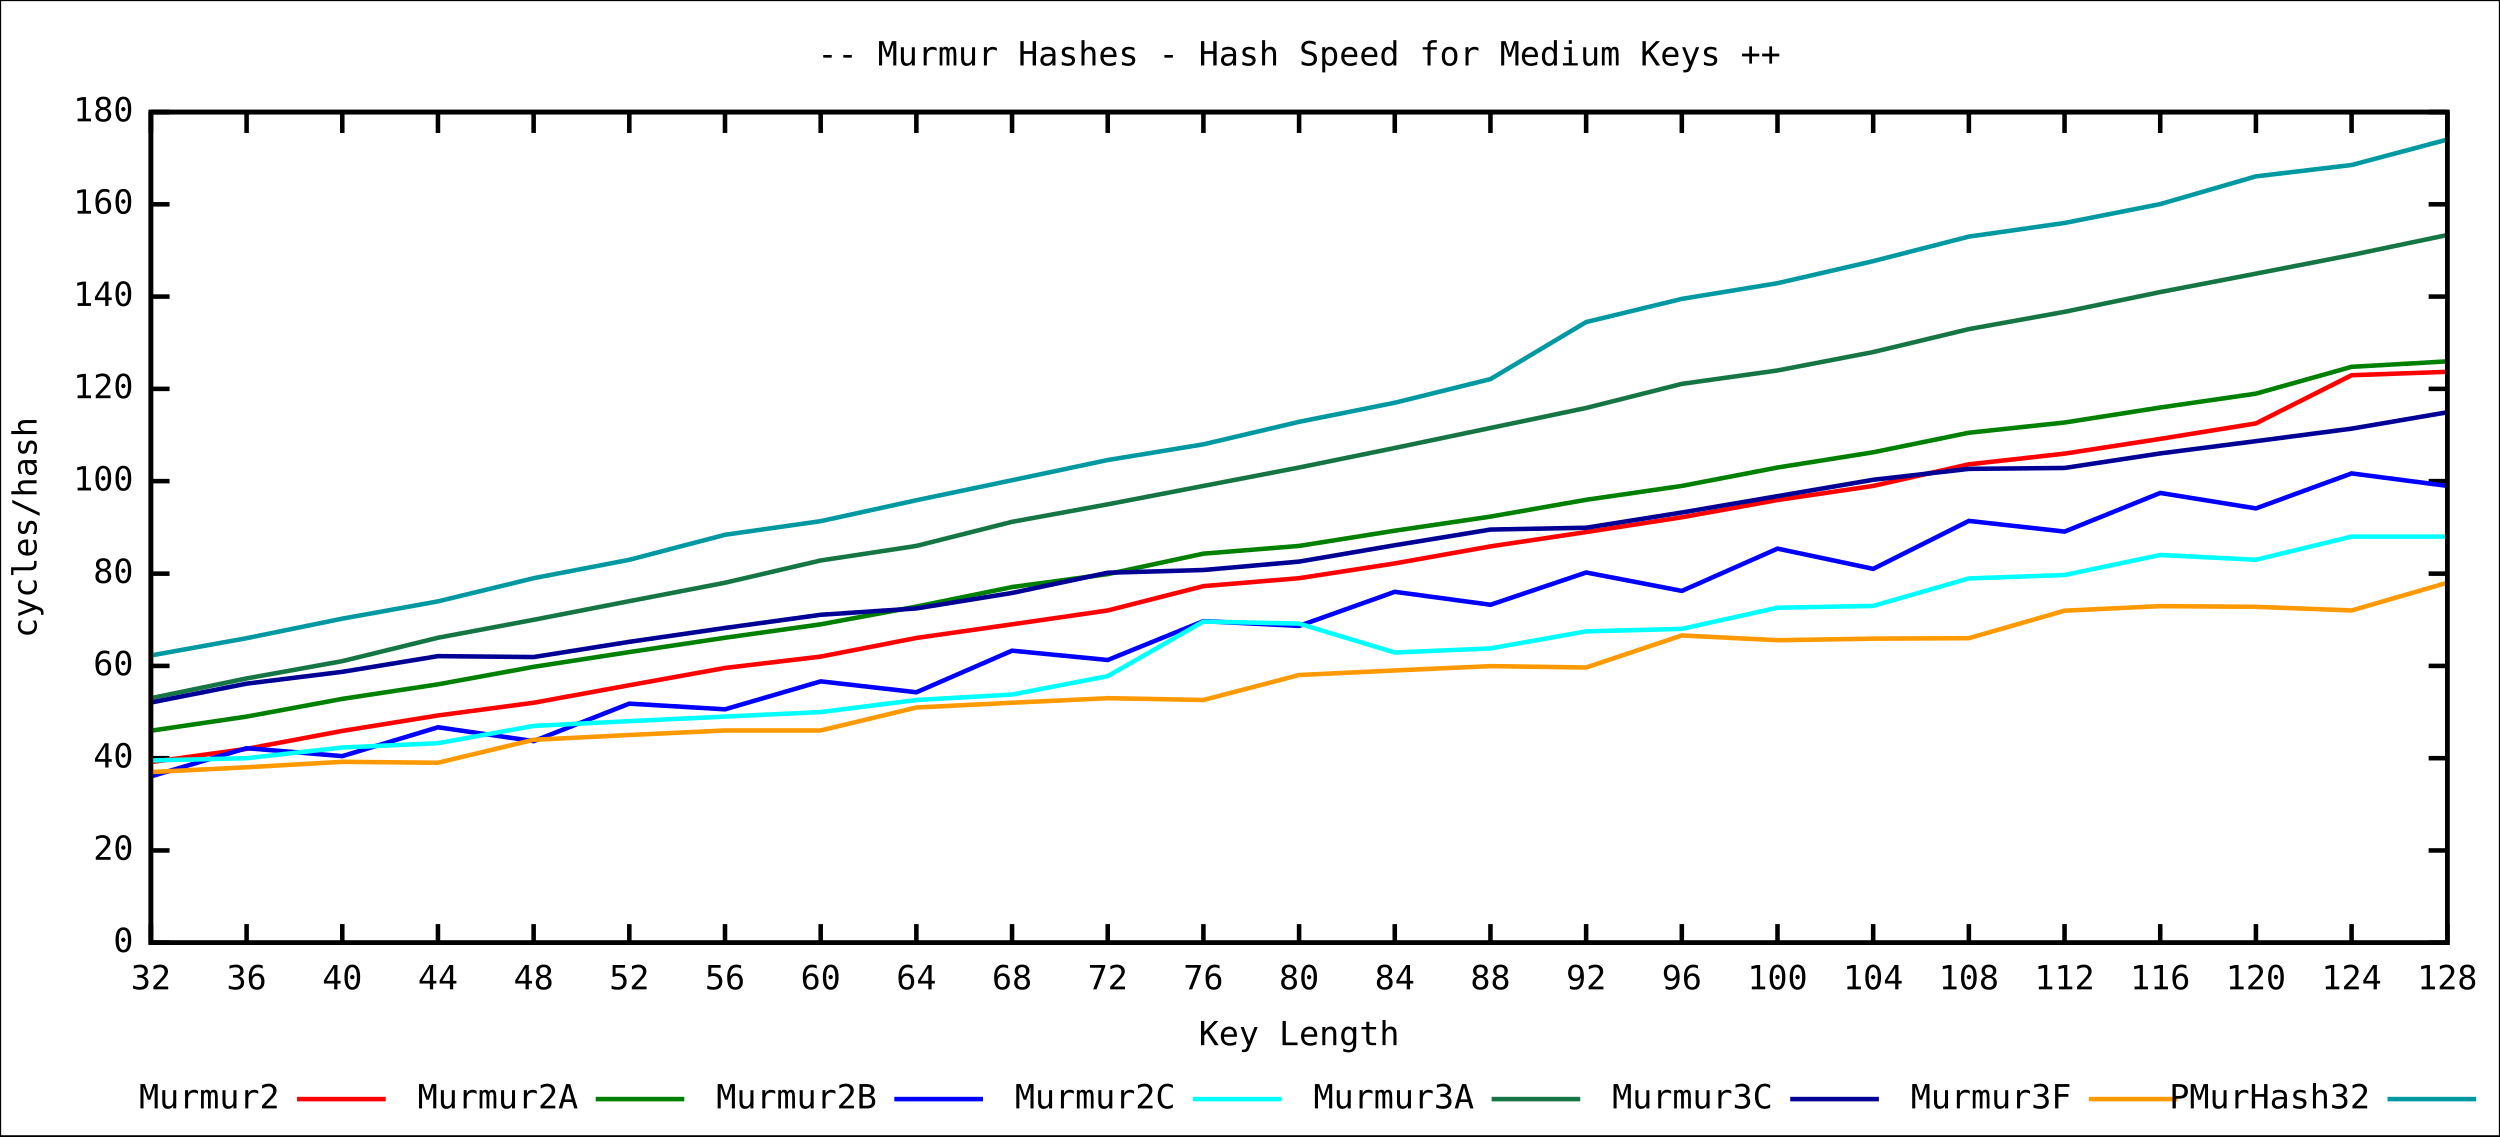
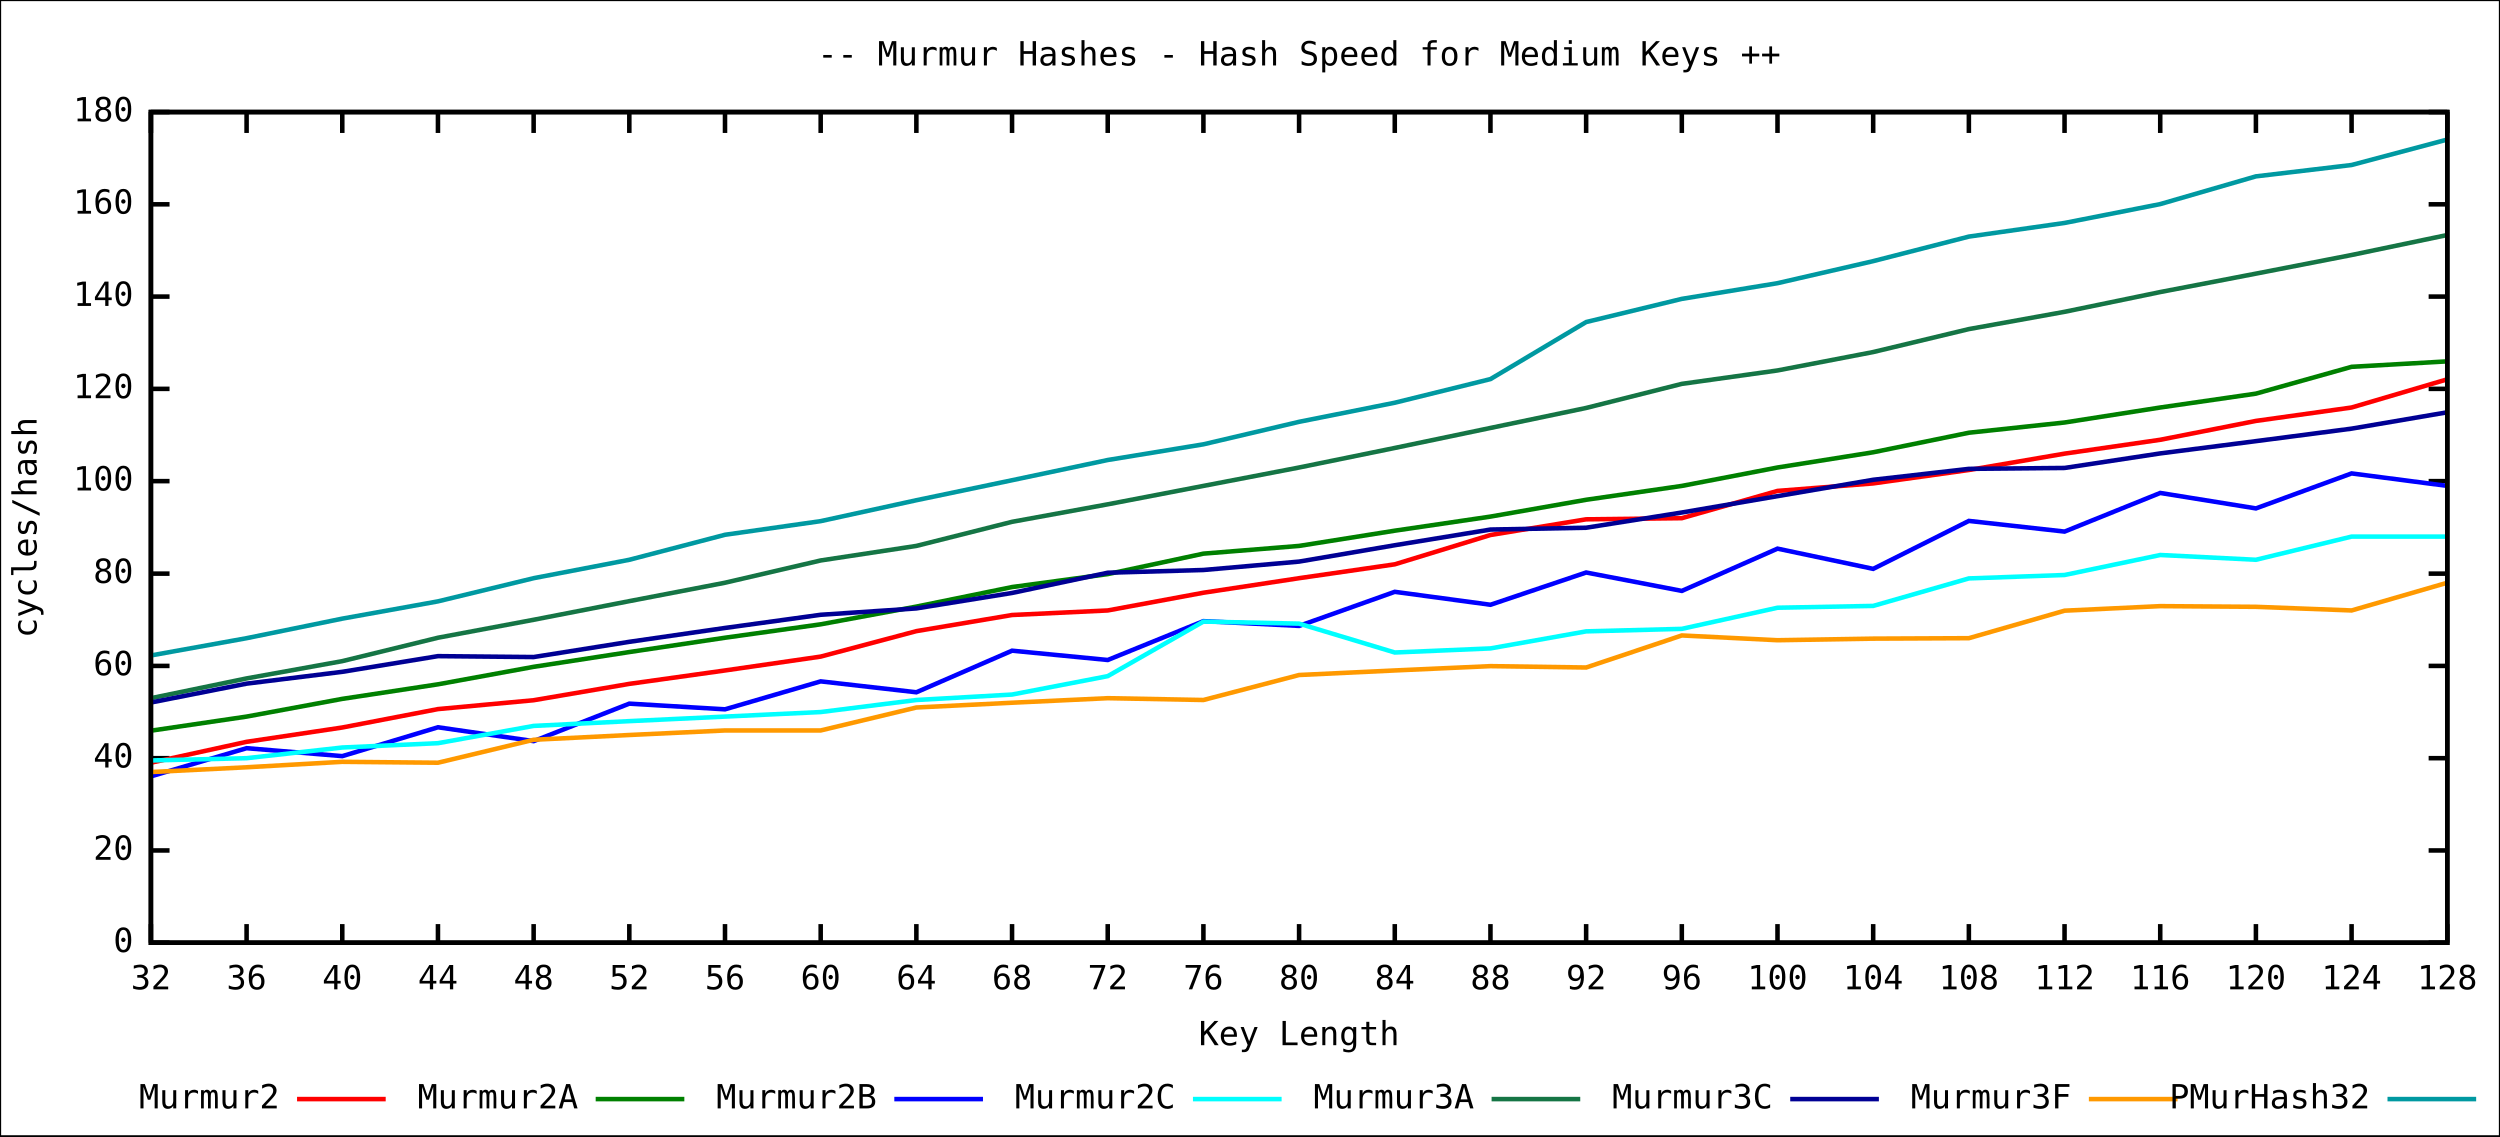
<svg xmlns="http://www.w3.org/2000/svg" xmlns:xlink="http://www.w3.org/1999/xlink" width="1100" height="500" viewBox="0 0 1100 500">
  <rect x="0" y="0" width="1100" height="500" fill="#ffffff" stroke="black" stroke-width="1" />
  <g id="gnuplot_canvas">
    <defs>
      <circle id="gpDot" r="0.5" stroke-width="0.5" />
      <path id="gpPt0" stroke-width="0.244" stroke="currentColor" d="M-1,0 h2 M0,-1 v2" />
      <path id="gpPt1" stroke-width="0.244" stroke="currentColor" d="M-1,-1 L1,1 M1,-1 L-1,1" />
      <path id="gpPt2" stroke-width="0.244" stroke="currentColor" d="M-1,0 L1,0 M0,-1 L0,1 M-1,-1 L1,1 M-1,1 L1,-1" />
      <rect id="gpPt3" stroke-width="0.244" stroke="currentColor" x="-1" y="-1" width="2" height="2" />
      <rect id="gpPt4" stroke-width="0.244" stroke="currentColor" fill="currentColor" x="-1" y="-1" width="2" height="2" />
      <circle id="gpPt5" stroke-width="0.244" stroke="currentColor" cx="0" cy="0" r="1" />
      <use xlink:href="#gpPt5" id="gpPt6" fill="currentColor" stroke="none" />
      <path id="gpPt7" stroke-width="0.244" stroke="currentColor" d="M0,-1.33 L-1.33,0.67 L1.33,0.67 z" />
      <use xlink:href="#gpPt7" id="gpPt8" fill="currentColor" stroke="none" />
      <use xlink:href="#gpPt7" id="gpPt9" stroke="currentColor" transform="rotate(180)" />
      <use xlink:href="#gpPt9" id="gpPt10" fill="currentColor" stroke="none" />
      <use xlink:href="#gpPt3" id="gpPt11" stroke="currentColor" transform="rotate(45)" />
      <use xlink:href="#gpPt11" id="gpPt12" fill="currentColor" stroke="none" />
    </defs>
    <g style="fill:none; color:white; stroke:black; stroke-width:2.00; stroke-linecap:butt; stroke-linejoin:miter">
</g>
    <g style="fill:none; color:black; stroke:currentColor; stroke-width:2.00; stroke-linecap:butt; stroke-linejoin:miter">
      <path stroke="black" d="M66.4,414.8 L74.6,414.8 M1076.8,414.8 L1068.6,414.8  h0.01" />
      <g transform="translate(58.7,418.9)" style="stroke:none; fill:black; font-family:mono; font-size:11.00pt; text-anchor:end">
        <text> 0</text>
      </g>
      <path stroke="black" d="M66.4,374.2 L74.6,374.2 M1076.8,374.2 L1068.6,374.2  h0.01" />
      <g transform="translate(58.7,378.3)" style="stroke:none; fill:black; font-family:mono; font-size:11.00pt; text-anchor:end">
        <text> 20</text>
      </g>
      <path stroke="black" d="M66.4,333.6 L74.6,333.6 M1076.8,333.6 L1068.6,333.6  h0.01" />
      <g transform="translate(58.7,337.7)" style="stroke:none; fill:black; font-family:mono; font-size:11.00pt; text-anchor:end">
        <text> 40</text>
      </g>
      <path stroke="black" d="M66.4,293.0 L74.6,293.0 M1076.8,293.0 L1068.6,293.0  h0.01" />
      <g transform="translate(58.7,297.1)" style="stroke:none; fill:black; font-family:mono; font-size:11.00pt; text-anchor:end">
        <text> 60</text>
      </g>
      <path stroke="black" d="M66.4,252.4 L74.6,252.4 M1076.8,252.4 L1068.6,252.4  h0.01" />
      <g transform="translate(58.7,256.5)" style="stroke:none; fill:black; font-family:mono; font-size:11.00pt; text-anchor:end">
        <text> 80</text>
      </g>
      <path stroke="black" d="M66.4,211.7 L74.6,211.7 M1076.8,211.7 L1068.6,211.7  h0.01" />
      <g transform="translate(58.7,215.8)" style="stroke:none; fill:black; font-family:mono; font-size:11.00pt; text-anchor:end">
        <text> 100</text>
      </g>
      <path stroke="black" d="M66.4,171.1 L74.6,171.1 M1076.8,171.1 L1068.6,171.1  h0.01" />
      <g transform="translate(58.7,175.2)" style="stroke:none; fill:black; font-family:mono; font-size:11.00pt; text-anchor:end">
        <text> 120</text>
      </g>
      <path stroke="black" d="M66.4,130.5 L74.6,130.5 M1076.8,130.5 L1068.6,130.5  h0.01" />
      <g transform="translate(58.7,134.6)" style="stroke:none; fill:black; font-family:mono; font-size:11.00pt; text-anchor:end">
        <text> 140</text>
      </g>
      <path stroke="black" d="M66.4,89.9 L74.6,89.9 M1076.8,89.9 L1068.6,89.9  h0.01" />
      <g transform="translate(58.7,94.0)" style="stroke:none; fill:black; font-family:mono; font-size:11.00pt; text-anchor:end">
        <text> 160</text>
      </g>
      <path stroke="black" d="M66.4,49.3 L74.6,49.3 M1076.8,49.3 L1068.6,49.3  h0.01" />
      <g transform="translate(58.7,53.4)" style="stroke:none; fill:black; font-family:mono; font-size:11.00pt; text-anchor:end">
        <text> 180</text>
      </g>
      <path stroke="black" d="M66.4,414.8 L66.4,406.6 M66.4,49.3 L66.4,57.5  h0.01" />
      <g transform="translate(66.4,435.3)" style="stroke:none; fill:black; font-family:mono; font-size:11.00pt; text-anchor:middle">
        <text> 32</text>
      </g>
      <path stroke="black" d="M108.5,414.8 L108.5,406.6 M108.5,49.3 L108.5,57.5  h0.01" />
      <g transform="translate(108.5,435.3)" style="stroke:none; fill:black; font-family:mono; font-size:11.00pt; text-anchor:middle">
        <text> 36</text>
      </g>
      <path stroke="black" d="M150.6,414.8 L150.6,406.6 M150.6,49.3 L150.6,57.5  h0.01" />
      <g transform="translate(150.6,435.3)" style="stroke:none; fill:black; font-family:mono; font-size:11.00pt; text-anchor:middle">
        <text> 40</text>
      </g>
      <path stroke="black" d="M192.7,414.8 L192.7,406.6 M192.7,49.3 L192.7,57.5  h0.01" />
      <g transform="translate(192.7,435.3)" style="stroke:none; fill:black; font-family:mono; font-size:11.00pt; text-anchor:middle">
        <text> 44</text>
      </g>
      <path stroke="black" d="M234.8,414.8 L234.8,406.6 M234.8,49.3 L234.8,57.5  h0.01" />
      <g transform="translate(234.8,435.3)" style="stroke:none; fill:black; font-family:mono; font-size:11.00pt; text-anchor:middle">
        <text> 48</text>
      </g>
      <path stroke="black" d="M276.9,414.8 L276.9,406.6 M276.9,49.3 L276.9,57.5  h0.01" />
      <g transform="translate(276.9,435.3)" style="stroke:none; fill:black; font-family:mono; font-size:11.00pt; text-anchor:middle">
        <text> 52</text>
      </g>
      <path stroke="black" d="M319.0,414.8 L319.0,406.6 M319.0,49.3 L319.0,57.5  h0.01" />
      <g transform="translate(319.0,435.3)" style="stroke:none; fill:black; font-family:mono; font-size:11.00pt; text-anchor:middle">
        <text> 56</text>
      </g>
      <path stroke="black" d="M361.1,414.8 L361.1,406.6 M361.1,49.3 L361.1,57.5  h0.01" />
      <g transform="translate(361.1,435.3)" style="stroke:none; fill:black; font-family:mono; font-size:11.00pt; text-anchor:middle">
        <text> 60</text>
      </g>
      <path stroke="black" d="M403.2,414.8 L403.2,406.6 M403.2,49.3 L403.2,57.5  h0.01" />
      <g transform="translate(403.2,435.3)" style="stroke:none; fill:black; font-family:mono; font-size:11.00pt; text-anchor:middle">
        <text> 64</text>
      </g>
      <path stroke="black" d="M445.3,414.8 L445.3,406.6 M445.3,49.3 L445.3,57.5  h0.01" />
      <g transform="translate(445.3,435.3)" style="stroke:none; fill:black; font-family:mono; font-size:11.00pt; text-anchor:middle">
        <text> 68</text>
      </g>
      <path stroke="black" d="M487.4,414.8 L487.4,406.6 M487.4,49.3 L487.4,57.5  h0.01" />
      <g transform="translate(487.4,435.3)" style="stroke:none; fill:black; font-family:mono; font-size:11.00pt; text-anchor:middle">
        <text> 72</text>
      </g>
      <path stroke="black" d="M529.5,414.8 L529.5,406.6 M529.5,49.3 L529.5,57.5  h0.01" />
      <g transform="translate(529.5,435.3)" style="stroke:none; fill:black; font-family:mono; font-size:11.00pt; text-anchor:middle">
        <text> 76</text>
      </g>
      <path stroke="black" d="M571.6,414.8 L571.6,406.6 M571.6,49.3 L571.6,57.5  h0.01" />
      <g transform="translate(571.6,435.3)" style="stroke:none; fill:black; font-family:mono; font-size:11.00pt; text-anchor:middle">
        <text> 80</text>
      </g>
      <path stroke="black" d="M613.7,414.8 L613.7,406.6 M613.7,49.3 L613.7,57.5  h0.01" />
      <g transform="translate(613.7,435.3)" style="stroke:none; fill:black; font-family:mono; font-size:11.00pt; text-anchor:middle">
        <text> 84</text>
      </g>
      <path stroke="black" d="M655.8,414.8 L655.8,406.6 M655.8,49.3 L655.8,57.5  h0.01" />
      <g transform="translate(655.8,435.3)" style="stroke:none; fill:black; font-family:mono; font-size:11.00pt; text-anchor:middle">
        <text> 88</text>
      </g>
      <path stroke="black" d="M697.9,414.8 L697.9,406.6 M697.9,49.3 L697.9,57.5  h0.01" />
      <g transform="translate(697.9,435.3)" style="stroke:none; fill:black; font-family:mono; font-size:11.00pt; text-anchor:middle">
        <text> 92</text>
      </g>
      <path stroke="black" d="M740.0,414.8 L740.0,406.6 M740.0,49.3 L740.0,57.5  h0.01" />
      <g transform="translate(740.0,435.3)" style="stroke:none; fill:black; font-family:mono; font-size:11.00pt; text-anchor:middle">
        <text> 96</text>
      </g>
      <path stroke="black" d="M782.1,414.8 L782.1,406.6 M782.1,49.3 L782.1,57.5  h0.01" />
      <g transform="translate(782.1,435.3)" style="stroke:none; fill:black; font-family:mono; font-size:11.00pt; text-anchor:middle">
        <text> 100</text>
      </g>
      <path stroke="black" d="M824.2,414.8 L824.2,406.6 M824.2,49.3 L824.2,57.5  h0.01" />
      <g transform="translate(824.2,435.3)" style="stroke:none; fill:black; font-family:mono; font-size:11.00pt; text-anchor:middle">
        <text> 104</text>
      </g>
      <path stroke="black" d="M866.3,414.8 L866.3,406.6 M866.3,49.3 L866.3,57.5  h0.01" />
      <g transform="translate(866.3,435.3)" style="stroke:none; fill:black; font-family:mono; font-size:11.00pt; text-anchor:middle">
        <text> 108</text>
      </g>
      <path stroke="black" d="M908.4,414.8 L908.4,406.6 M908.4,49.3 L908.4,57.5  h0.01" />
      <g transform="translate(908.4,435.3)" style="stroke:none; fill:black; font-family:mono; font-size:11.00pt; text-anchor:middle">
        <text> 112</text>
      </g>
      <path stroke="black" d="M950.5,414.8 L950.5,406.6 M950.5,49.3 L950.5,57.5  h0.01" />
      <g transform="translate(950.5,435.3)" style="stroke:none; fill:black; font-family:mono; font-size:11.00pt; text-anchor:middle">
        <text> 116</text>
      </g>
      <path stroke="black" d="M992.6,414.8 L992.6,406.6 M992.6,49.3 L992.6,57.5  h0.01" />
      <g transform="translate(992.6,435.3)" style="stroke:none; fill:black; font-family:mono; font-size:11.00pt; text-anchor:middle">
        <text> 120</text>
      </g>
      <path stroke="black" d="M1034.7,414.8 L1034.7,406.6 M1034.7,49.3 L1034.7,57.5  h0.01" />
      <g transform="translate(1034.7,435.3)" style="stroke:none; fill:black; font-family:mono; font-size:11.00pt; text-anchor:middle">
        <text> 124</text>
      </g>
      <path stroke="black" d="M1076.8,414.8 L1076.8,406.6 M1076.8,49.3 L1076.8,57.5  h0.01" />
      <g transform="translate(1076.8,435.3)" style="stroke:none; fill:black; font-family:mono; font-size:11.00pt; text-anchor:middle">
        <text> 128</text>
      </g>
      <path stroke="black" d="M66.4,49.3 L66.4,414.8 L1076.8,414.8 L1076.8,49.3 L66.4,49.3 Z  h0.01" />
      <g transform="translate(16.1,232.1) rotate(270)" style="stroke:none; fill:black; font-family:mono; font-size:11.00pt; text-anchor:middle">
        <text>cycles/hash</text>
      </g>
      <g transform="translate(571.6,459.9)" style="stroke:none; fill:black; font-family:mono; font-size:11.00pt; text-anchor:middle">
        <text>Key Length</text>
      </g>
      <g transform="translate(571.6,28.8)" style="stroke:none; fill:black; font-family:mono; font-size:11.00pt; text-anchor:middle">
        <text>
          <a href="Murmur_Hashes.short.svg">--</a> Murmur Hashes - Hash Speed for Medium Keys <a href="Murmur_Hashes.long.svg">++</a>
        </text>
      </g>
    </g>
    <g id="Murmur2">
      <g style="fill:none; color:red; stroke:currentColor; stroke-width:2.00; stroke-linecap:butt; stroke-linejoin:miter">
        <g visibility="visible">
          <g transform="translate(123.0,487.7)" style="stroke:none; fill:black; font-family:mono; font-size:11.00pt; text-anchor:end">
            <text>Murmur2</text>
          </g>
          <path d="M130.7,483.6 L169.7,483.6  h0.01" />
        </g>
-         <path d="M66.4,335.3 L108.5,329.5 L150.6,321.6 L192.7,314.8 L234.8,309.2 L276.9,301.5 L319.0,293.9 L361.1,288.9    L403.2,280.7 L445.3,274.7 L487.4,268.6 L529.5,257.9 L571.6,254.4 L613.7,247.9 L655.8,240.4 L697.9,234.1    L740.0,227.6 L782.1,220.0 L824.2,213.8 L866.3,204.3 L908.4,199.6 L950.5,193.1 L992.6,186.3 L1034.7,165.1    L1076.8,163.6  h0.01" />
+         <path d="M66.4,335.6 L108.5,326.4 L150.6,320.1 L192.7,312.0 L234.8,308.1 L276.9,300.9 L319.0,295.0 L361.1,288.9    L403.2,277.7 L445.3,270.6 L487.4,268.6 L529.5,260.8 L571.6,254.4 L613.7,248.3 L655.8,235.4 L697.9,228.5    L740.0,228.0 L782.1,216.0 L824.2,212.7 L866.3,206.8 L908.4,199.6 L950.5,193.5 L992.6,185.2 L1034.7,179.3    L1076.8,166.9  h0.01" />
      </g>
    </g>
    <g id="Murmur2A">
      <g style="fill:none; color:green; stroke:currentColor; stroke-width:2.00; stroke-linecap:butt; stroke-linejoin:miter">
        <g visibility="visible">
          <g transform="translate(254.4,487.7)" style="stroke:none; fill:black; font-family:mono; font-size:11.00pt; text-anchor:end">
            <text>Murmur2A</text>
          </g>
          <path d="M262.1,483.6 L301.1,483.6  h0.01" />
        </g>
        <path d="M66.4,321.5 L108.5,315.3 L150.6,307.5 L192.7,301.1 L234.8,293.4 L276.9,286.9 L319.0,280.6 L361.1,274.7    L403.2,266.9 L445.3,258.3 L487.4,252.6 L529.5,243.6 L571.6,240.2 L613.7,233.5 L655.8,227.3 L697.9,219.9    L740.0,213.8 L782.1,205.7 L824.2,199.0 L866.3,190.4 L908.4,185.9 L950.5,179.3 L992.6,173.2 L1034.7,161.4    L1076.8,159.0  h0.01" />
      </g>
    </g>
    <g id="Murmur2B">
      <g style="fill:none; color:blue; stroke:currentColor; stroke-width:2.00; stroke-linecap:butt; stroke-linejoin:miter">
        <g visibility="visible">
          <g transform="translate(385.8,487.7)" style="stroke:none; fill:black; font-family:mono; font-size:11.00pt; text-anchor:end">
            <text>Murmur2B</text>
          </g>
          <path d="M393.5,483.6 L432.5,483.6  h0.01" />
        </g>
        <path d="M66.4,341.6 L108.5,329.2 L150.6,332.7 L192.7,320.0 L234.8,326.1 L276.9,309.6 L319.0,312.1 L361.1,299.8    L403.2,304.6 L445.3,286.3 L487.4,290.4 L529.5,273.3 L571.6,275.4 L613.7,260.4 L655.8,266.1 L697.9,251.9    L740.0,260.0 L782.1,241.4 L824.2,250.3 L866.3,229.2 L908.4,233.9 L950.5,216.9 L992.6,223.7 L1034.7,208.3    L1076.8,213.8  h0.01" />
      </g>
    </g>
    <g id="Murmur2C">
      <g style="fill:none; color:cyan; stroke:currentColor; stroke-width:2.00; stroke-linecap:butt; stroke-linejoin:miter">
        <g visibility="visible">
          <g transform="translate(517.2,487.7)" style="stroke:none; fill:black; font-family:mono; font-size:11.00pt; text-anchor:end">
            <text>Murmur2C</text>
          </g>
          <path d="M524.9,483.6 L563.9,483.6  h0.01" />
        </g>
        <path d="M66.4,334.6 L108.5,333.6 L150.6,328.9 L192.7,327.0 L234.8,319.4 L276.9,317.3 L319.0,315.3 L361.1,313.3    L403.2,308.0 L445.3,305.6 L487.4,297.5 L529.5,273.5 L571.6,274.4 L613.7,287.1 L655.8,285.3 L697.9,277.8    L740.0,276.7 L782.1,267.4 L824.2,266.6 L866.3,254.5 L908.4,253.0 L950.5,244.2 L992.6,246.3 L1034.7,236.1    L1076.8,236.1  h0.01" />
      </g>
    </g>
    <g id="Murmur3A">
      <g style="fill:none; color:#157545; stroke:currentColor; stroke-width:2.00; stroke-linecap:butt; stroke-linejoin:miter">
        <g visibility="visible">
          <g transform="translate(648.6,487.7)" style="stroke:none; fill:black; font-family:mono; font-size:11.00pt; text-anchor:end">
            <text>Murmur3A</text>
          </g>
          <path d="M656.3,483.6 L695.3,483.6  h0.01" />
        </g>
        <path d="M66.4,307.2 L108.5,298.5 L150.6,290.9 L192.7,280.6 L234.8,272.7 L276.9,264.5 L319.0,256.4 L361.1,246.6    L403.2,240.2 L445.3,229.6 L487.4,221.9 L529.5,213.8 L571.6,205.7 L613.7,197.1 L655.8,188.3 L697.9,179.5    L740.0,168.9 L782.1,163.0 L824.2,154.9 L866.3,144.8 L908.4,137.2 L950.5,128.5 L992.6,120.4 L1034.7,112.2    L1076.8,103.4  h0.01" />
      </g>
    </g>
    <g id="Murmur3C">
      <g style="fill:none; color:#000094; stroke:currentColor; stroke-width:2.00; stroke-linecap:butt; stroke-linejoin:miter">
        <g visibility="visible">
          <g transform="translate(780.0,487.7)" style="stroke:none; fill:black; font-family:mono; font-size:11.00pt; text-anchor:end">
            <text>Murmur3C</text>
          </g>
          <path d="M787.7,483.6 L826.7,483.6  h0.01" />
        </g>
        <path d="M66.4,309.1 L108.5,300.8 L150.6,295.6 L192.7,288.7 L234.8,289.1 L276.9,282.4 L319.0,276.3 L361.1,270.5    L403.2,267.7 L445.3,260.9 L487.4,252.0 L529.5,250.8 L571.6,247.1 L613.7,239.9 L655.8,233.0 L697.9,232.2    L740.0,225.5 L782.1,218.3 L824.2,211.1 L866.3,206.3 L908.4,205.9 L950.5,199.5 L992.6,194.1 L1034.7,188.6    L1076.8,181.4  h0.01" />
      </g>
    </g>
    <g id="Murmur3F">
      <g style="fill:none; color:#FF9900; stroke:currentColor; stroke-width:2.00; stroke-linecap:butt; stroke-linejoin:miter">
        <g visibility="visible">
          <g transform="translate(911.4,487.7)" style="stroke:none; fill:black; font-family:mono; font-size:11.00pt; text-anchor:end">
            <text>Murmur3F</text>
          </g>
          <path d="M919.1,483.6 L958.1,483.6  h0.01" />
        </g>
        <path d="M66.4,339.7 L108.5,337.6 L150.6,335.2 L192.7,335.6 L234.8,325.5 L276.9,323.4 L319.0,321.4 L361.1,321.4    L403.2,311.3 L445.3,309.2 L487.4,307.2 L529.5,308.0 L571.6,297.0 L613.7,295.0 L655.8,293.1 L697.9,293.7    L740.0,279.6 L782.1,281.7 L824.2,281.0 L866.3,280.8 L908.4,268.7 L950.5,266.7 L992.6,267.0 L1034.7,268.6    L1076.8,256.4  h0.01" />
      </g>
    </g>
    <g id="PMurHash32">
      <g style="fill:none; color:#0099A1; stroke:currentColor; stroke-width:2.00; stroke-linecap:butt; stroke-linejoin:miter">
        <g visibility="visible">
          <g transform="translate(1042.8,487.7)" style="stroke:none; fill:black; font-family:mono; font-size:11.00pt; text-anchor:end">
            <text>PMurHash32</text>
          </g>
          <path d="M1050.5,483.6 L1089.5,483.6  h0.01" />
        </g>
        <path d="M66.4,288.4 L108.5,280.8 L150.6,272.2 L192.7,264.6 L234.8,254.4 L276.9,246.3 L319.0,235.3 L361.1,229.3    L403.2,220.1 L445.3,211.3 L487.4,202.4 L529.5,195.5 L571.6,185.6 L613.7,177.2 L655.8,166.8 L697.9,141.7    L740.0,131.5 L782.1,124.6 L824.2,114.9 L866.3,104.1 L908.4,98.1 L950.5,89.8 L992.6,77.6 L1034.7,72.6    L1076.8,61.4  h0.01" />
      </g>
    </g>
    <g style="fill:none; color:black; stroke:currentColor; stroke-width:2.00; stroke-linecap:butt; stroke-linejoin:miter">
      <path stroke="black" d="M66.4,49.3 L66.4,414.8 L1076.8,414.8 L1076.8,49.3 L66.4,49.3 Z  h0.01" />
    </g>
  </g>
  <text id="coord_text" text-anchor="start" pointer-events="none" font-size="12" font-family="Arial" visibility="hidden"> </text>
</svg>
